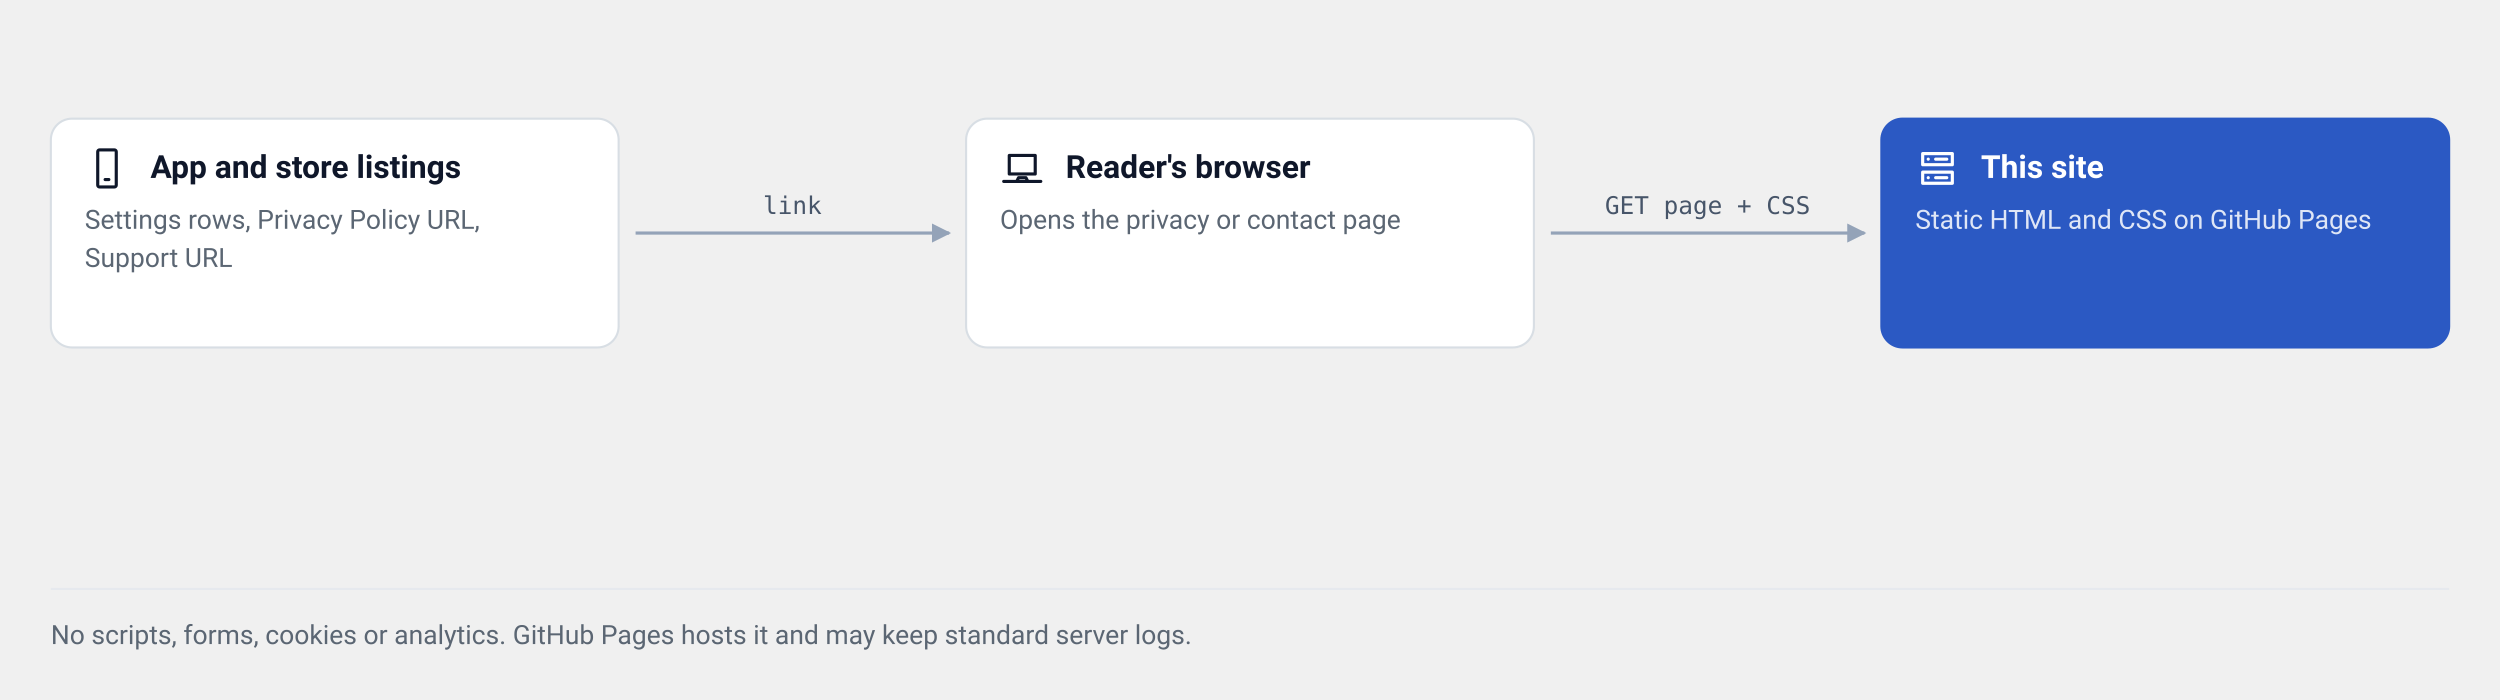
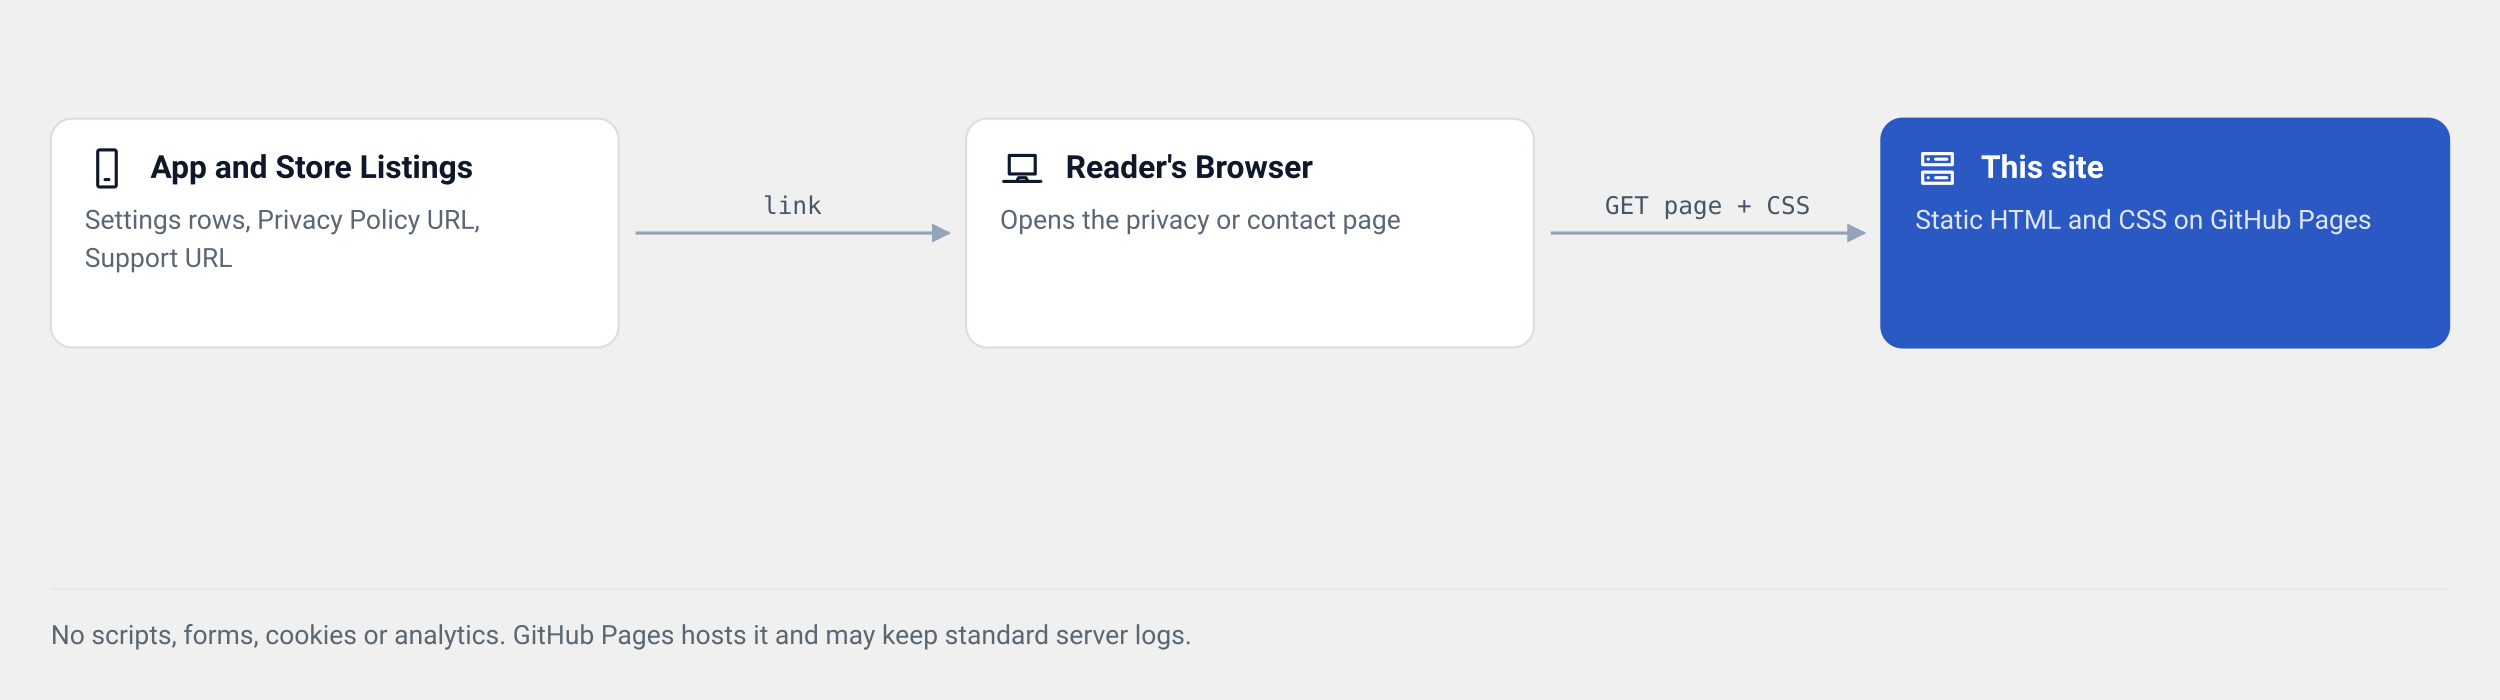
<svg xmlns="http://www.w3.org/2000/svg" viewBox="0 0 1180 330" width="1180" height="330" role="img" aria-label="The app's Settings and the store listings link to this site; a reader's browser fetches static HTML and CSS from GitHub Pages.">
  <defs>
    <marker id="a" viewBox="0 0 10 10" refX="9" refY="5" markerWidth="6" markerHeight="6" orient="auto-start-reverse">
      <path d="M0 0 10 5 0 10z" fill="#94a3b8" />
    </marker>
    <marker id="b" viewBox="0 0 10 10" refX="1" refY="5" markerWidth="6" markerHeight="6" orient="auto">
      <path d="M10 0 0 5 10 10z" fill="#94a3b8" />
    </marker>
  </defs>
  <rect x="24" y="56" width="268" height="108" rx="10" fill="#ffffff" stroke="#d8dee4" stroke-width="1" />
  <g transform="translate(40.0,69.0) scale(0.875)" fill="none" stroke="#0f172a" stroke-width="1.7" stroke-linecap="round" stroke-linejoin="round">
    <path d="M8 2h8a1 1 0 0 1 1 1v18a1 1 0 0 1-1 1H8a1 1 0 0 1-1-1V3a1 1 0 0 1 1-1z M11 18h2" />
  </g>
-   <text x="71.0" y="84.0" font-family="system-ui,-apple-system,'Segoe UI',Roboto,Helvetica,Arial,sans-serif" font-size="15" fill="#0f172a" text-anchor="start" font-weight="600">App and store listings</text>
+   <text x="71.0" y="84.0" font-family="system-ui,-apple-system,'Segoe UI',Roboto,Helvetica,Arial,sans-serif" font-size="15" fill="#0f172a" text-anchor="start" font-weight="600">App and Store Listings</text>
  <text x="40.0" y="108.0" font-family="system-ui,-apple-system,'Segoe UI',Roboto,Helvetica,Arial,sans-serif" font-size="12.5" fill="#5b6673" text-anchor="start">Settings rows, Privacy Policy URL,</text>
  <text x="40.0" y="126.0" font-family="system-ui,-apple-system,'Segoe UI',Roboto,Helvetica,Arial,sans-serif" font-size="12.5" fill="#5b6673" text-anchor="start">Support URL</text>
  <rect x="456" y="56" width="268" height="108" rx="10" fill="#ffffff" stroke="#d8dee4" stroke-width="1" />
  <g transform="translate(472.0,69.0) scale(0.875)" fill="none" stroke="#0f172a" stroke-width="1.7" stroke-linecap="round" stroke-linejoin="round">
    <path d="M5 5h14v10H5z M2 19h20 M9 19l1-2h4l1 2" />
  </g>
-   <text x="503.0" y="84.0" font-family="system-ui,-apple-system,'Segoe UI',Roboto,Helvetica,Arial,sans-serif" font-size="15" fill="#0f172a" text-anchor="start" font-weight="600">Reader's browser</text>
+   <text x="503.0" y="84.0" font-family="system-ui,-apple-system,'Segoe UI',Roboto,Helvetica,Arial,sans-serif" font-size="15" fill="#0f172a" text-anchor="start" font-weight="600">Reader's Browser</text>
  <text x="472.0" y="108.0" font-family="system-ui,-apple-system,'Segoe UI',Roboto,Helvetica,Arial,sans-serif" font-size="12.5" fill="#5b6673" text-anchor="start">Opens the privacy or contact page</text>
  <rect x="888" y="56" width="268" height="108" rx="10" fill="#2b59c3" stroke="#2b59c3" stroke-width="1" />
  <g transform="translate(904.0,69.0) scale(0.875)" fill="none" stroke="#ffffff" stroke-width="1.7" stroke-linecap="round" stroke-linejoin="round">
    <path d="M4 4h16v6H4z M4 14h16v6H4z M7 7h.01 M7 17h.01 M11 7h6 M11 17h6" />
  </g>
  <text x="935.0" y="84.0" font-family="system-ui,-apple-system,'Segoe UI',Roboto,Helvetica,Arial,sans-serif" font-size="15" fill="#ffffff" text-anchor="start" font-weight="600">This site</text>
  <text x="904.0" y="108.0" font-family="system-ui,-apple-system,'Segoe UI',Roboto,Helvetica,Arial,sans-serif" font-size="12.5" fill="#ffffff" text-anchor="start" opacity="0.85">Static HTML and CSS on GitHub Pages</text>
  <polyline points="300,110.0 448,110.0" fill="none" stroke="#94a3b8" stroke-width="1.5" marker-end="url(#a)" />
  <text x="374.0" y="101.0" font-family="ui-monospace,SFMono-Regular,'SF Mono',Menlo,Consolas,monospace" font-size="11.5" fill="#475569" text-anchor="middle">link</text>
  <polyline points="732,110.0 880,110.0" fill="none" stroke="#94a3b8" stroke-width="1.5" marker-end="url(#a)" />
  <text x="806.0" y="101.0" font-family="ui-monospace,SFMono-Regular,'SF Mono',Menlo,Consolas,monospace" font-size="11.5" fill="#475569" text-anchor="middle">GET page + CSS</text>
  <line x1="24" y1="278" x2="1156" y2="278" stroke="#e6e9ee" stroke-width="1" />
  <text x="24.0" y="304.0" font-family="system-ui,-apple-system,'Segoe UI',Roboto,Helvetica,Arial,sans-serif" font-size="12.5" fill="#5b6673" text-anchor="start">No scripts, forms, cookies or analytics. GitHub Pages hosts it and may keep standard server logs.</text>
</svg>
